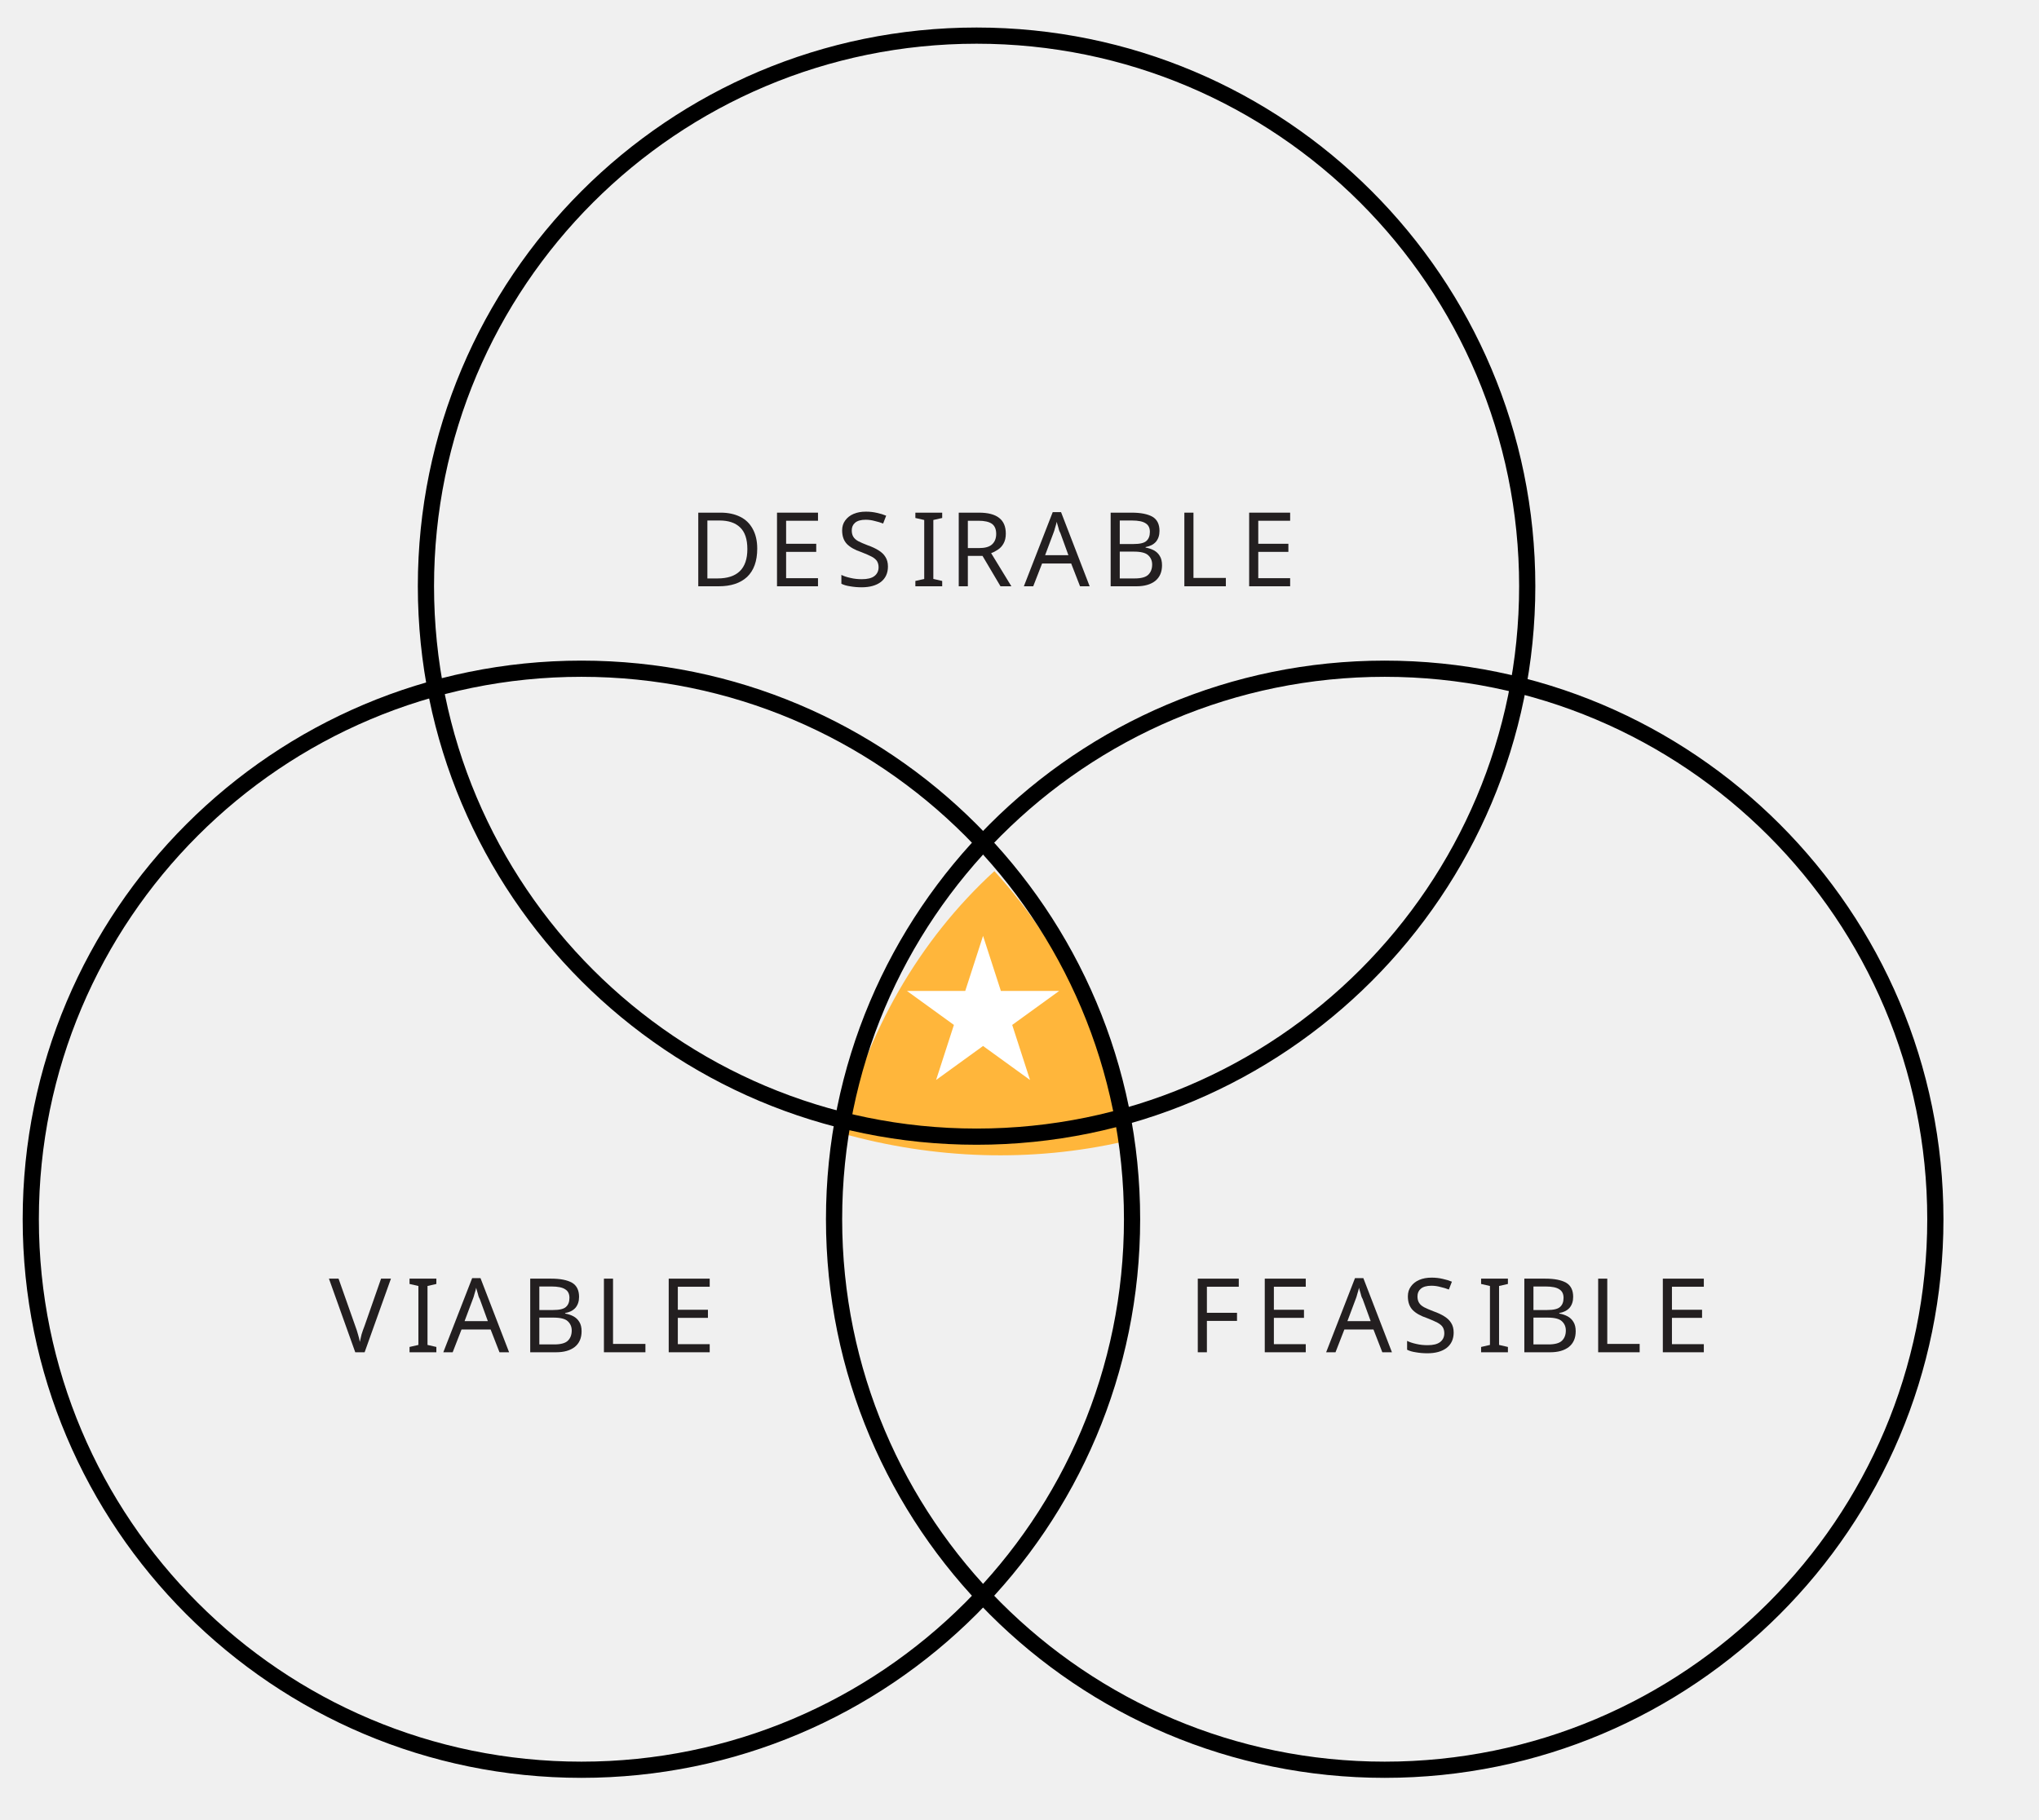
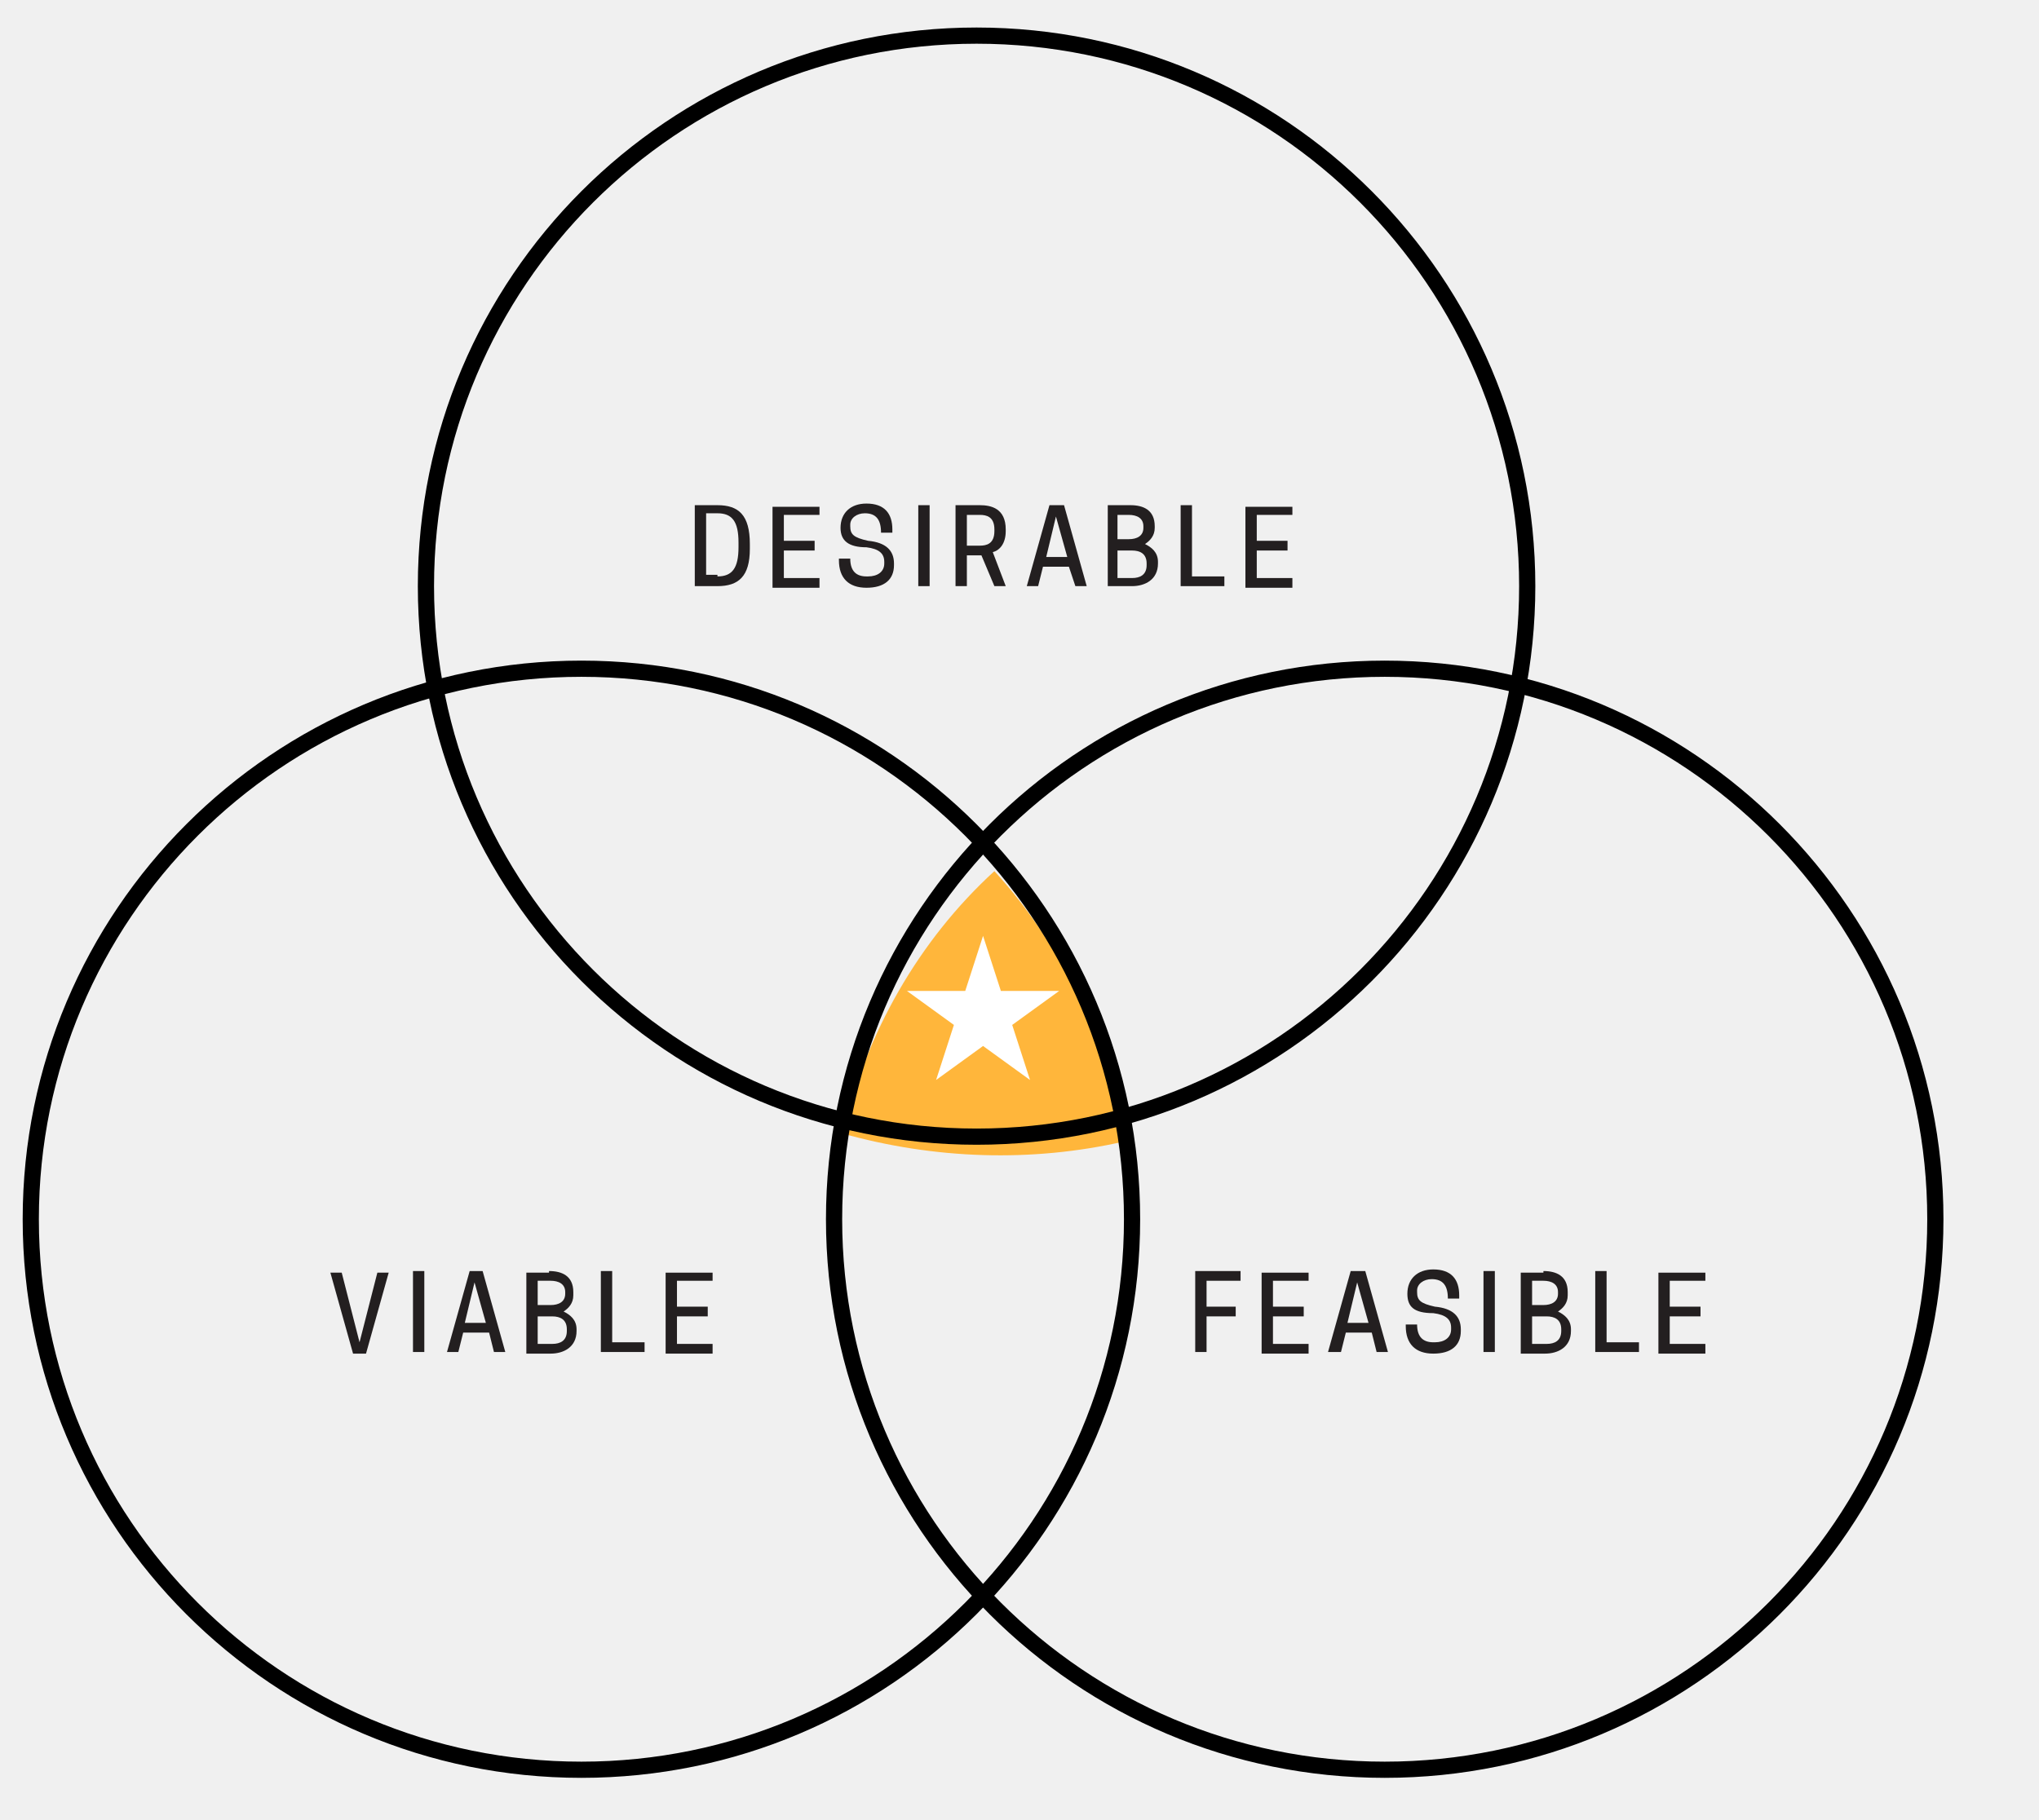
<svg xmlns="http://www.w3.org/2000/svg" version="1.1" id="Layer_1" x="0px" y="0px" viewBox="0 0 125.9 112.4" style="enable-background:new 0 0 125.9 112.4;" xml:space="preserve">
  <style type="text/css">
	.st0{fill:#FFB63B;}
	.st1{fill:none;stroke:#000000;stroke-miterlimit:10;}
	.st2{fill:#FFFFFF;}
- 	.st3{fill:#231F20;}
- 	.st4{font-family:'CooperHewitt-Medium';}
- 	.st5{font-size:6.376px;}
+ 	.st3{enable-background:new    ;}
+ 	.st4{fill:#231F20;}
</style>
  <path class="st0" d="M52,70c5.7,1.6,11.7,1.8,17.4,0.5c-1-6.2-3.8-12.1-8-16.7C56.7,58.1,53.5,63.8,52,70z" />
  <circle class="st1" cx="35.9" cy="75.3" r="34" />
  <circle class="st1" cx="85.5" cy="75.3" r="34" />
  <circle class="st1" cx="60.3" cy="36.2" r="34" />
  <polygon class="st2" points="60.7,57.8 61.8,61.2 65.4,61.2 62.5,63.3 63.6,66.7 60.7,64.6 57.8,66.7 58.9,63.3 56,61.2 59.6,61.2   " />
-   <text transform="matrix(1 0 0 1 42.4905 36.2087)" class="st3 st4 st5">D</text>
-   <text transform="matrix(1 0 0 1 47.3519 36.2087)" class="st3 st4 st5">E</text>
-   <text transform="matrix(1 0 0 1 51.6238 36.2087)" class="st3 st4 st5">S</text>
-   <text transform="matrix(1 0 0 1 56.2703 36.2087)" class="st3 st4 st5">I</text>
-   <text transform="matrix(1 0 0 1 58.5735 36.2087)" class="st3 st4 st5">R</text>
-   <text transform="matrix(1 0 0 1 63.2195 36.2087)" class="st3 st4 st5">A</text>
-   <text transform="matrix(1 0 0 1 67.9534 36.2087)" class="st3 st4 st5">B</text>
-   <text transform="matrix(1 0 0 1 72.5042 36.2087)" class="st3 st4 st5">L</text>
-   <text transform="matrix(1 0 0 1 76.5052 36.2087)" class="st3 st4 st5">E</text>
-   <text transform="matrix(1 0 0 1 73.3333 83.5163)" class="st3 st4 st5">F</text>
-   <text transform="matrix(1 0 0 1 77.469 83.5163)" class="st3 st4 st5">E</text>
-   <text transform="matrix(1 0 0 1 81.8841 83.5163)" class="st3 st4 st5">A</text>
-   <text transform="matrix(1 0 0 1 86.555 83.5163)" class="st3 st4 st5">S</text>
-   <text transform="matrix(1 0 0 1 91.2015 83.5163)" class="st3 st4 st5">I</text>
-   <text transform="matrix(1 0 0 1 93.4964 83.5163)" class="st3 st4 st5">B</text>
-   <text transform="matrix(1 0 0 1 98.055 83.5163)" class="st3 st4 st5">L</text>
-   <text transform="matrix(1 0 0 1 102.0481 83.5163)" class="st3 st4 st5">E</text>
-   <text transform="matrix(1 0 0 1 20.3108 83.5163)" class="st3 st4 st5">V</text>
-   <text transform="matrix(1 0 0 1 25.0374 83.5163)" class="st3 st4 st5">I</text>
-   <text transform="matrix(1 0 0 1 27.3724 83.5163)" class="st3 st4 st5">A</text>
-   <text transform="matrix(1 0 0 1 32.1141 83.5163)" class="st3 st4 st5">B</text>
-   <text transform="matrix(1 0 0 1 36.6648 83.5163)" class="st3 st4 st5">L</text>
-   <text transform="matrix(1 0 0 1 40.6653 83.5163)" class="st3 st4 st5">E</text>
+   <g class="st3">
+     <path class="st4" d="M44.3,36.2h-1.4v-5h1.4c1.3,0,2,0.6,2,2.4v0.3C46.3,35.6,45.6,36.2,44.3,36.2z M44.3,35.6   c0.9,0,1.3-0.5,1.3-1.8v-0.3c0-1.3-0.4-1.8-1.3-1.8h-0.7v3.8H44.3z" />
+   </g>
+   <g class="st3">
+     <path class="st4" d="M50.6,31.2v0.6h-2.2v1.6h1.9V34h-1.9v1.7h2.2v0.6h-2.9v-5H50.6z" />
+   </g>
+   <g class="st3">
+     <path class="st4" d="M51.9,32.6L51.9,32.6c0-0.9,0.6-1.5,1.6-1.5c1.1,0,1.6,0.6,1.6,1.6v0.2h-0.7c0-0.8-0.3-1.2-1-1.2h0   c-0.5,0-0.9,0.3-0.9,0.7v0.1c0,0.5,0.2,0.7,1.1,0.9c1.1,0.1,1.6,0.6,1.6,1.4v0.1c0,0.9-0.6,1.4-1.7,1.4c-1.1,0-1.7-0.6-1.7-1.7   v-0.1h0.7c0,0.8,0.4,1.1,1,1.1h0.1c0.6,0,1-0.3,1-0.8v-0.1c0-0.5-0.3-0.8-1.1-0.9C52.4,33.8,51.9,33.4,51.9,32.6z" />
+   </g>
+   <g class="st3">
+     <path class="st4" d="M57.4,36.2h-0.7v-5h0.7V36.2z" />
+   </g>
+   <g class="st3">
+     <path class="st4" d="M59.7,36.2H59v-5h1.5c0.7,0,1.6,0.2,1.6,1.5v0.1c0,0.8-0.4,1.2-0.8,1.3l0.8,2.1h-0.7l-0.8-1.9h-0.9V36.2z    M60.5,33.7c0.4,0,0.9-0.1,0.9-0.9v-0.1c0-0.8-0.5-0.9-0.9-0.9h-0.8v1.9H60.5z" />
+   </g>
+   <g class="st3">
+     <path class="st4" d="M65.7,31.2l1.4,5h-0.7L66,35h-1.6l-0.3,1.2h-0.7l1.4-5H65.7z M64.6,34.4h1.3l-0.7-2.5L64.6,34.4z" />
+   </g>
+   <g class="st3">
+     <path class="st4" d="M69.8,31.2c0.8,0,1.5,0.3,1.5,1.3v0.1c0,0.5-0.3,0.8-0.6,1c0.4,0.2,0.8,0.5,0.8,1.1v0.1c0,1-0.8,1.4-1.6,1.4   h-1.5v-5H69.8z M69,31.8v1.5h0.7c0.5,0,0.9-0.2,0.9-0.7v-0.1c0-0.5-0.4-0.7-0.9-0.7H69z M69,34v1.7h0.9c0.5,0,0.9-0.2,0.9-0.8v-0.1   c0-0.6-0.4-0.8-0.9-0.8H69z" />
+   </g>
+   <g class="st3">
+     <path class="st4" d="M72.9,36.2v-5h0.7v4.4h2v0.6H72.9z" />
+   </g>
+   <g class="st3">
+     <path class="st4" d="M79.8,31.2v0.6h-2.2v1.6h1.9V34h-1.9v1.7h2.2v0.6h-2.9v-5H79.8z" />
+   </g>
+   <g class="st3">
+     <path class="st4" d="M76.6,78.5v0.6h-2.1v1.6h1.8v0.6h-1.8v2.2h-0.7v-5H76.6z" />
+   </g>
+   <g class="st3">
+     <path class="st4" d="M80.8,78.5v0.6h-2.2v1.6h1.9v0.6h-1.9v1.7h2.2v0.6h-2.9v-5H80.8z" />
+   </g>
+   <g class="st3">
+     <path class="st4" d="M84.3,78.5l1.4,5H85l-0.3-1.2h-1.6l-0.3,1.2H82l1.4-5H84.3z M83.2,81.7h1.3l-0.7-2.5L83.2,81.7z" />
+   </g>
+   <g class="st3">
+     <path class="st4" d="M86.9,79.9L86.9,79.9c0-0.9,0.6-1.5,1.6-1.5c1.1,0,1.6,0.6,1.6,1.6v0.2h-0.7c0-0.8-0.3-1.2-1-1.2h0   c-0.5,0-0.9,0.3-0.9,0.7v0.1c0,0.5,0.2,0.7,1.1,0.9c1.1,0.1,1.6,0.6,1.6,1.4v0.1c0,0.9-0.6,1.4-1.7,1.4c-1.1,0-1.7-0.6-1.7-1.7   v-0.1h0.7c0,0.8,0.4,1.1,1,1.1h0.1c0.6,0,1-0.3,1-0.8v-0.1c0-0.5-0.3-0.8-1.1-0.9C87.3,81.1,86.9,80.7,86.9,79.9z" />
+   </g>
+   <g class="st3">
+     <path class="st4" d="M92.3,83.5h-0.7v-5h0.7V83.5z" />
+   </g>
+   <g class="st3">
+     <path class="st4" d="M95.3,78.5c0.8,0,1.5,0.3,1.5,1.3V80c0,0.5-0.3,0.8-0.6,1c0.4,0.2,0.8,0.5,0.8,1.1v0.1c0,1-0.8,1.4-1.6,1.4   h-1.5v-5H95.3z M94.6,79.1v1.5h0.7c0.5,0,0.9-0.2,0.9-0.7v-0.1c0-0.5-0.4-0.7-0.9-0.7H94.6z M94.6,81.3v1.7h0.9   c0.5,0,0.9-0.2,0.9-0.8v-0.1c0-0.6-0.4-0.8-0.9-0.8H94.6z" />
+   </g>
+   <g class="st3">
+     <path class="st4" d="M98.5,83.5v-5h0.7v4.4h2v0.6H98.5z" />
+   </g>
+   <g class="st3">
+     <path class="st4" d="M105.3,78.5v0.6h-2.2v1.6h1.9v0.6h-1.9v1.7h2.2v0.6h-2.9v-5H105.3z" />
+   </g>
+   <g class="st3">
+     <path class="st4" d="M21.8,83.6l-1.4-5h0.7l1.1,4.3l1.1-4.3h0.7l-1.4,5H21.8z" />
+   </g>
+   <g class="st3">
+     <path class="st4" d="M26.2,83.5h-0.7v-5h0.7V83.5z" />
+   </g>
+   <g class="st3">
+     <path class="st4" d="M29.8,78.5l1.4,5h-0.7l-0.3-1.2h-1.6l-0.3,1.2h-0.7l1.4-5H29.8z M28.7,81.7H30l-0.7-2.5L28.7,81.7z" />
+   </g>
+   <g class="st3">
+     <path class="st4" d="M33.9,78.5c0.8,0,1.5,0.3,1.5,1.3V80c0,0.5-0.3,0.8-0.6,1c0.4,0.2,0.8,0.5,0.8,1.1v0.1c0,1-0.8,1.4-1.6,1.4   h-1.5v-5H33.9z M33.2,79.1v1.5H34c0.5,0,0.9-0.2,0.9-0.7v-0.1c0-0.5-0.4-0.7-0.9-0.7H33.2z M33.2,81.3v1.7h0.9   c0.5,0,0.9-0.2,0.9-0.8v-0.1c0-0.6-0.4-0.8-0.9-0.8H33.2z" />
+   </g>
+   <g class="st3">
+     <path class="st4" d="M37.1,83.5v-5h0.7v4.4h2v0.6H37.1z" />
+   </g>
+   <g class="st3">
+     <path class="st4" d="M44,78.5v0.6h-2.2v1.6h1.9v0.6h-1.9v1.7H44v0.6h-2.9v-5H44z" />
+   </g>
</svg>
